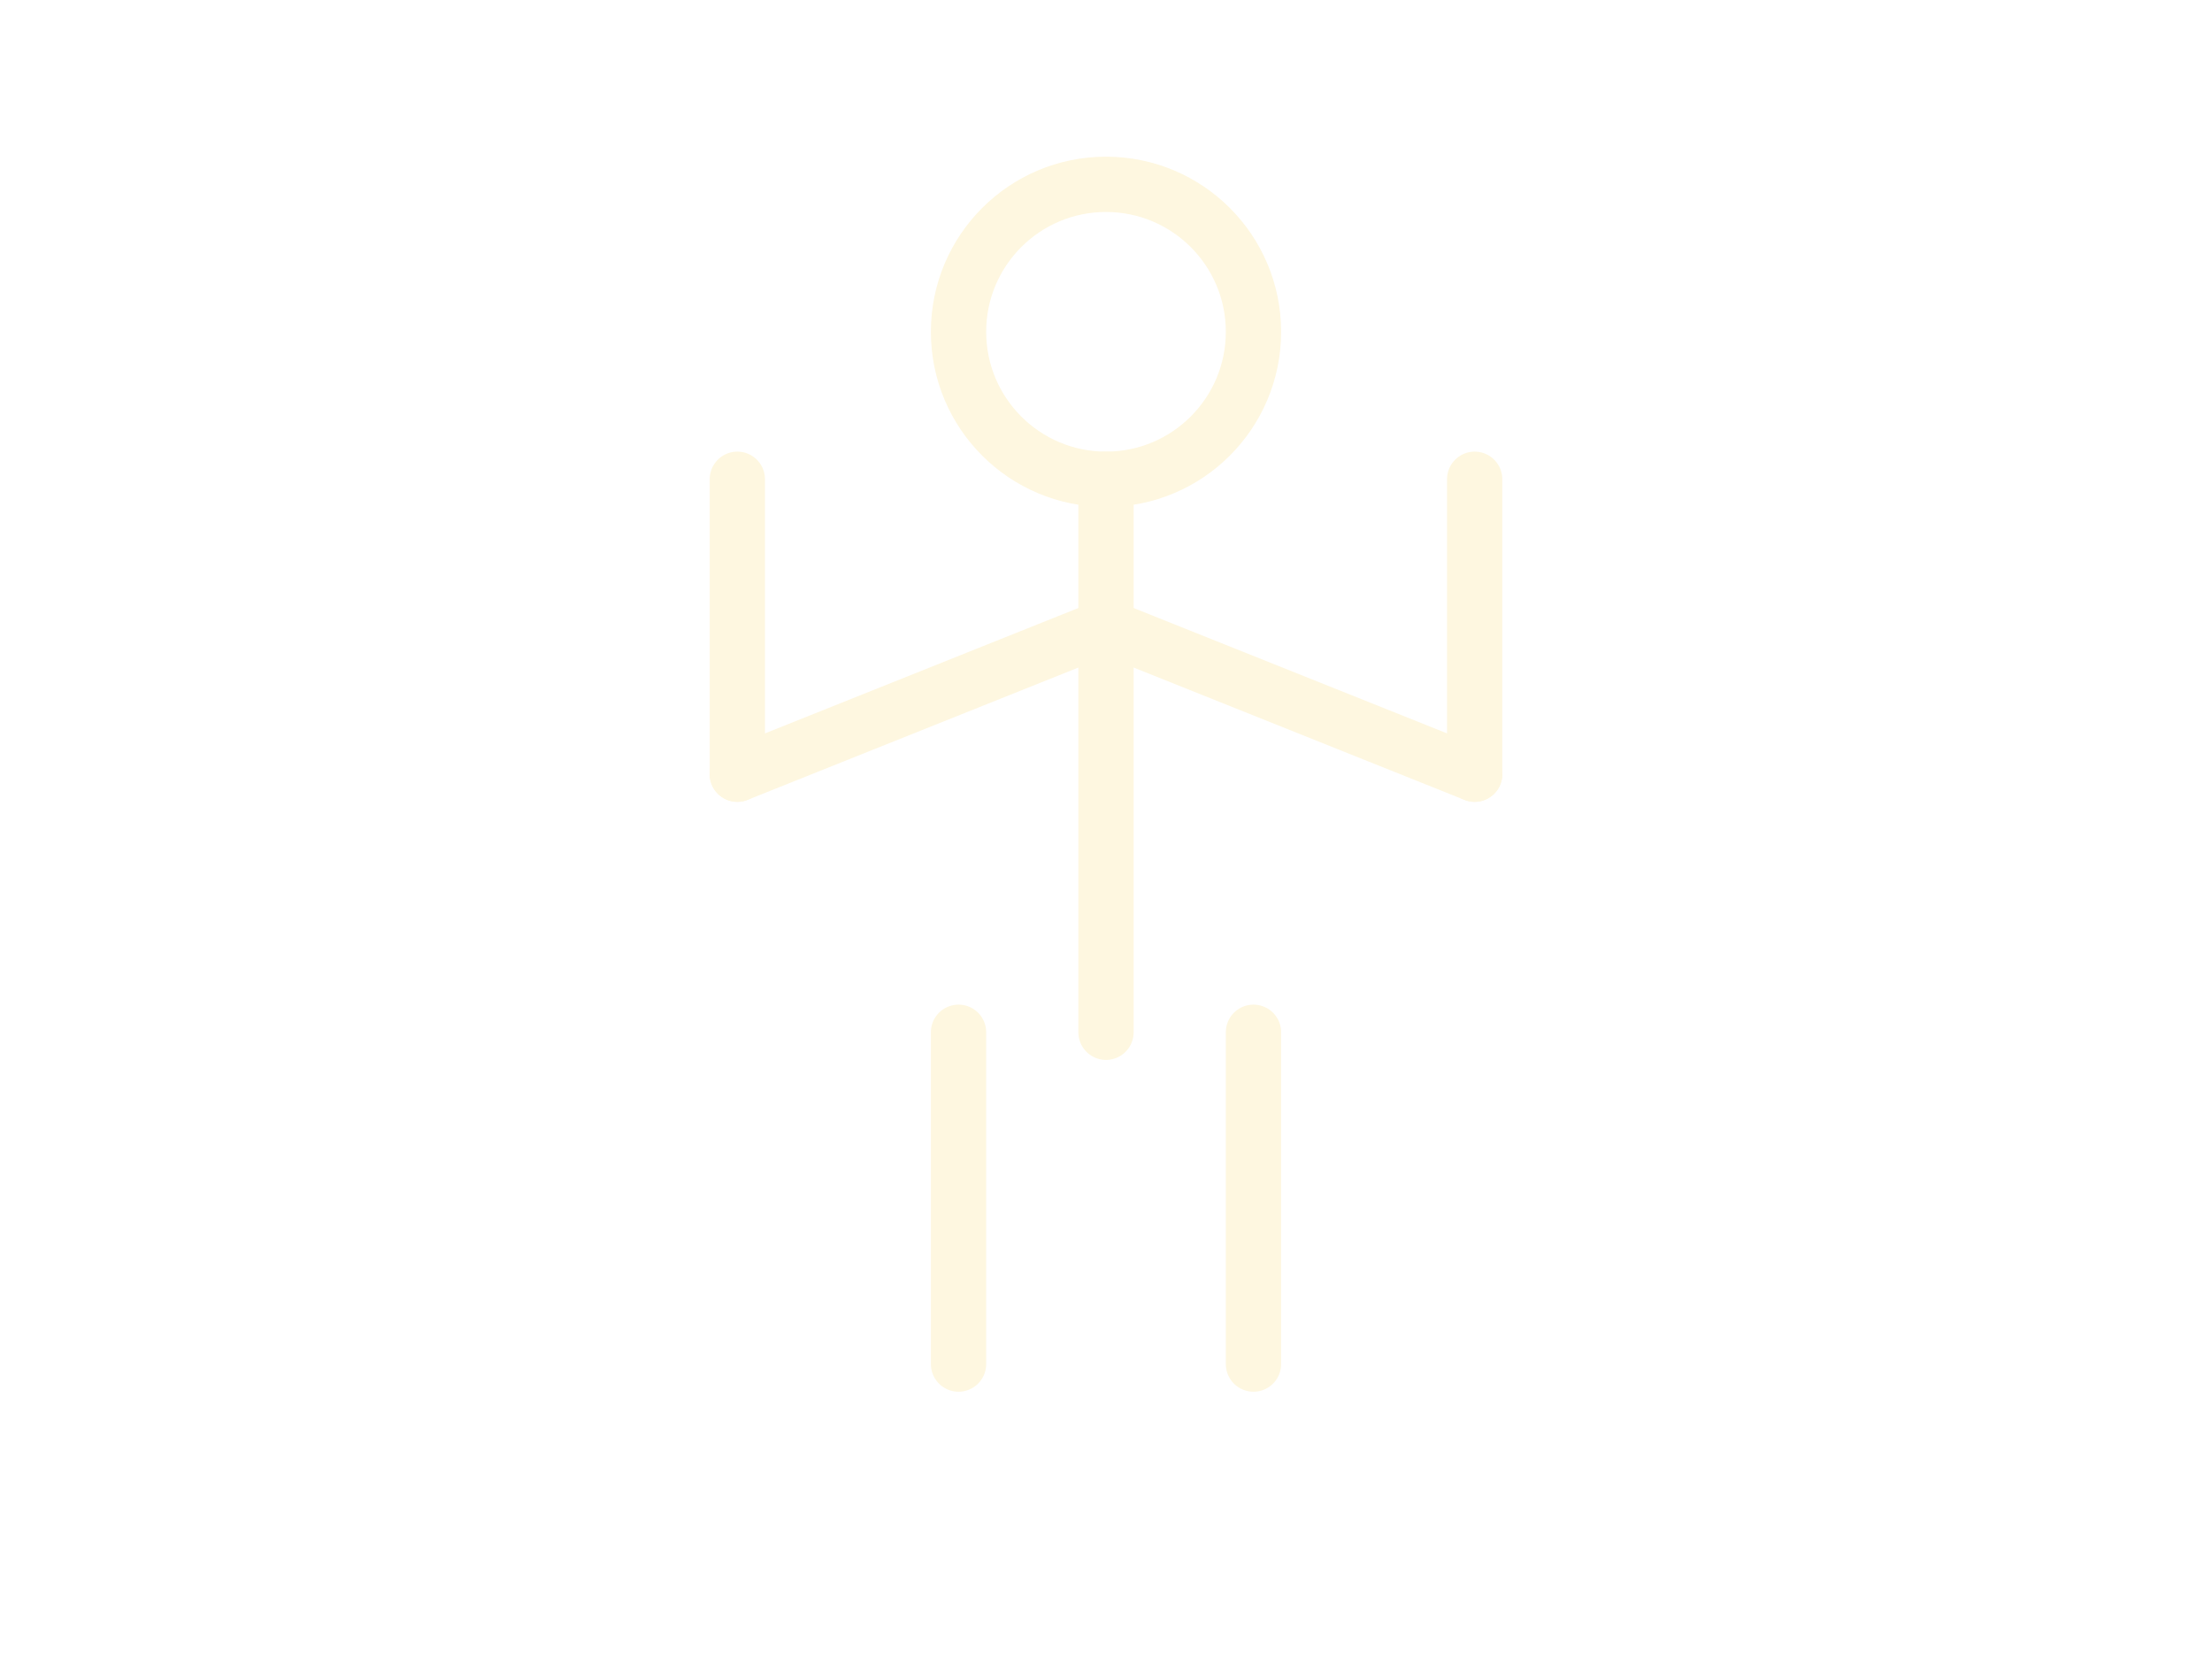
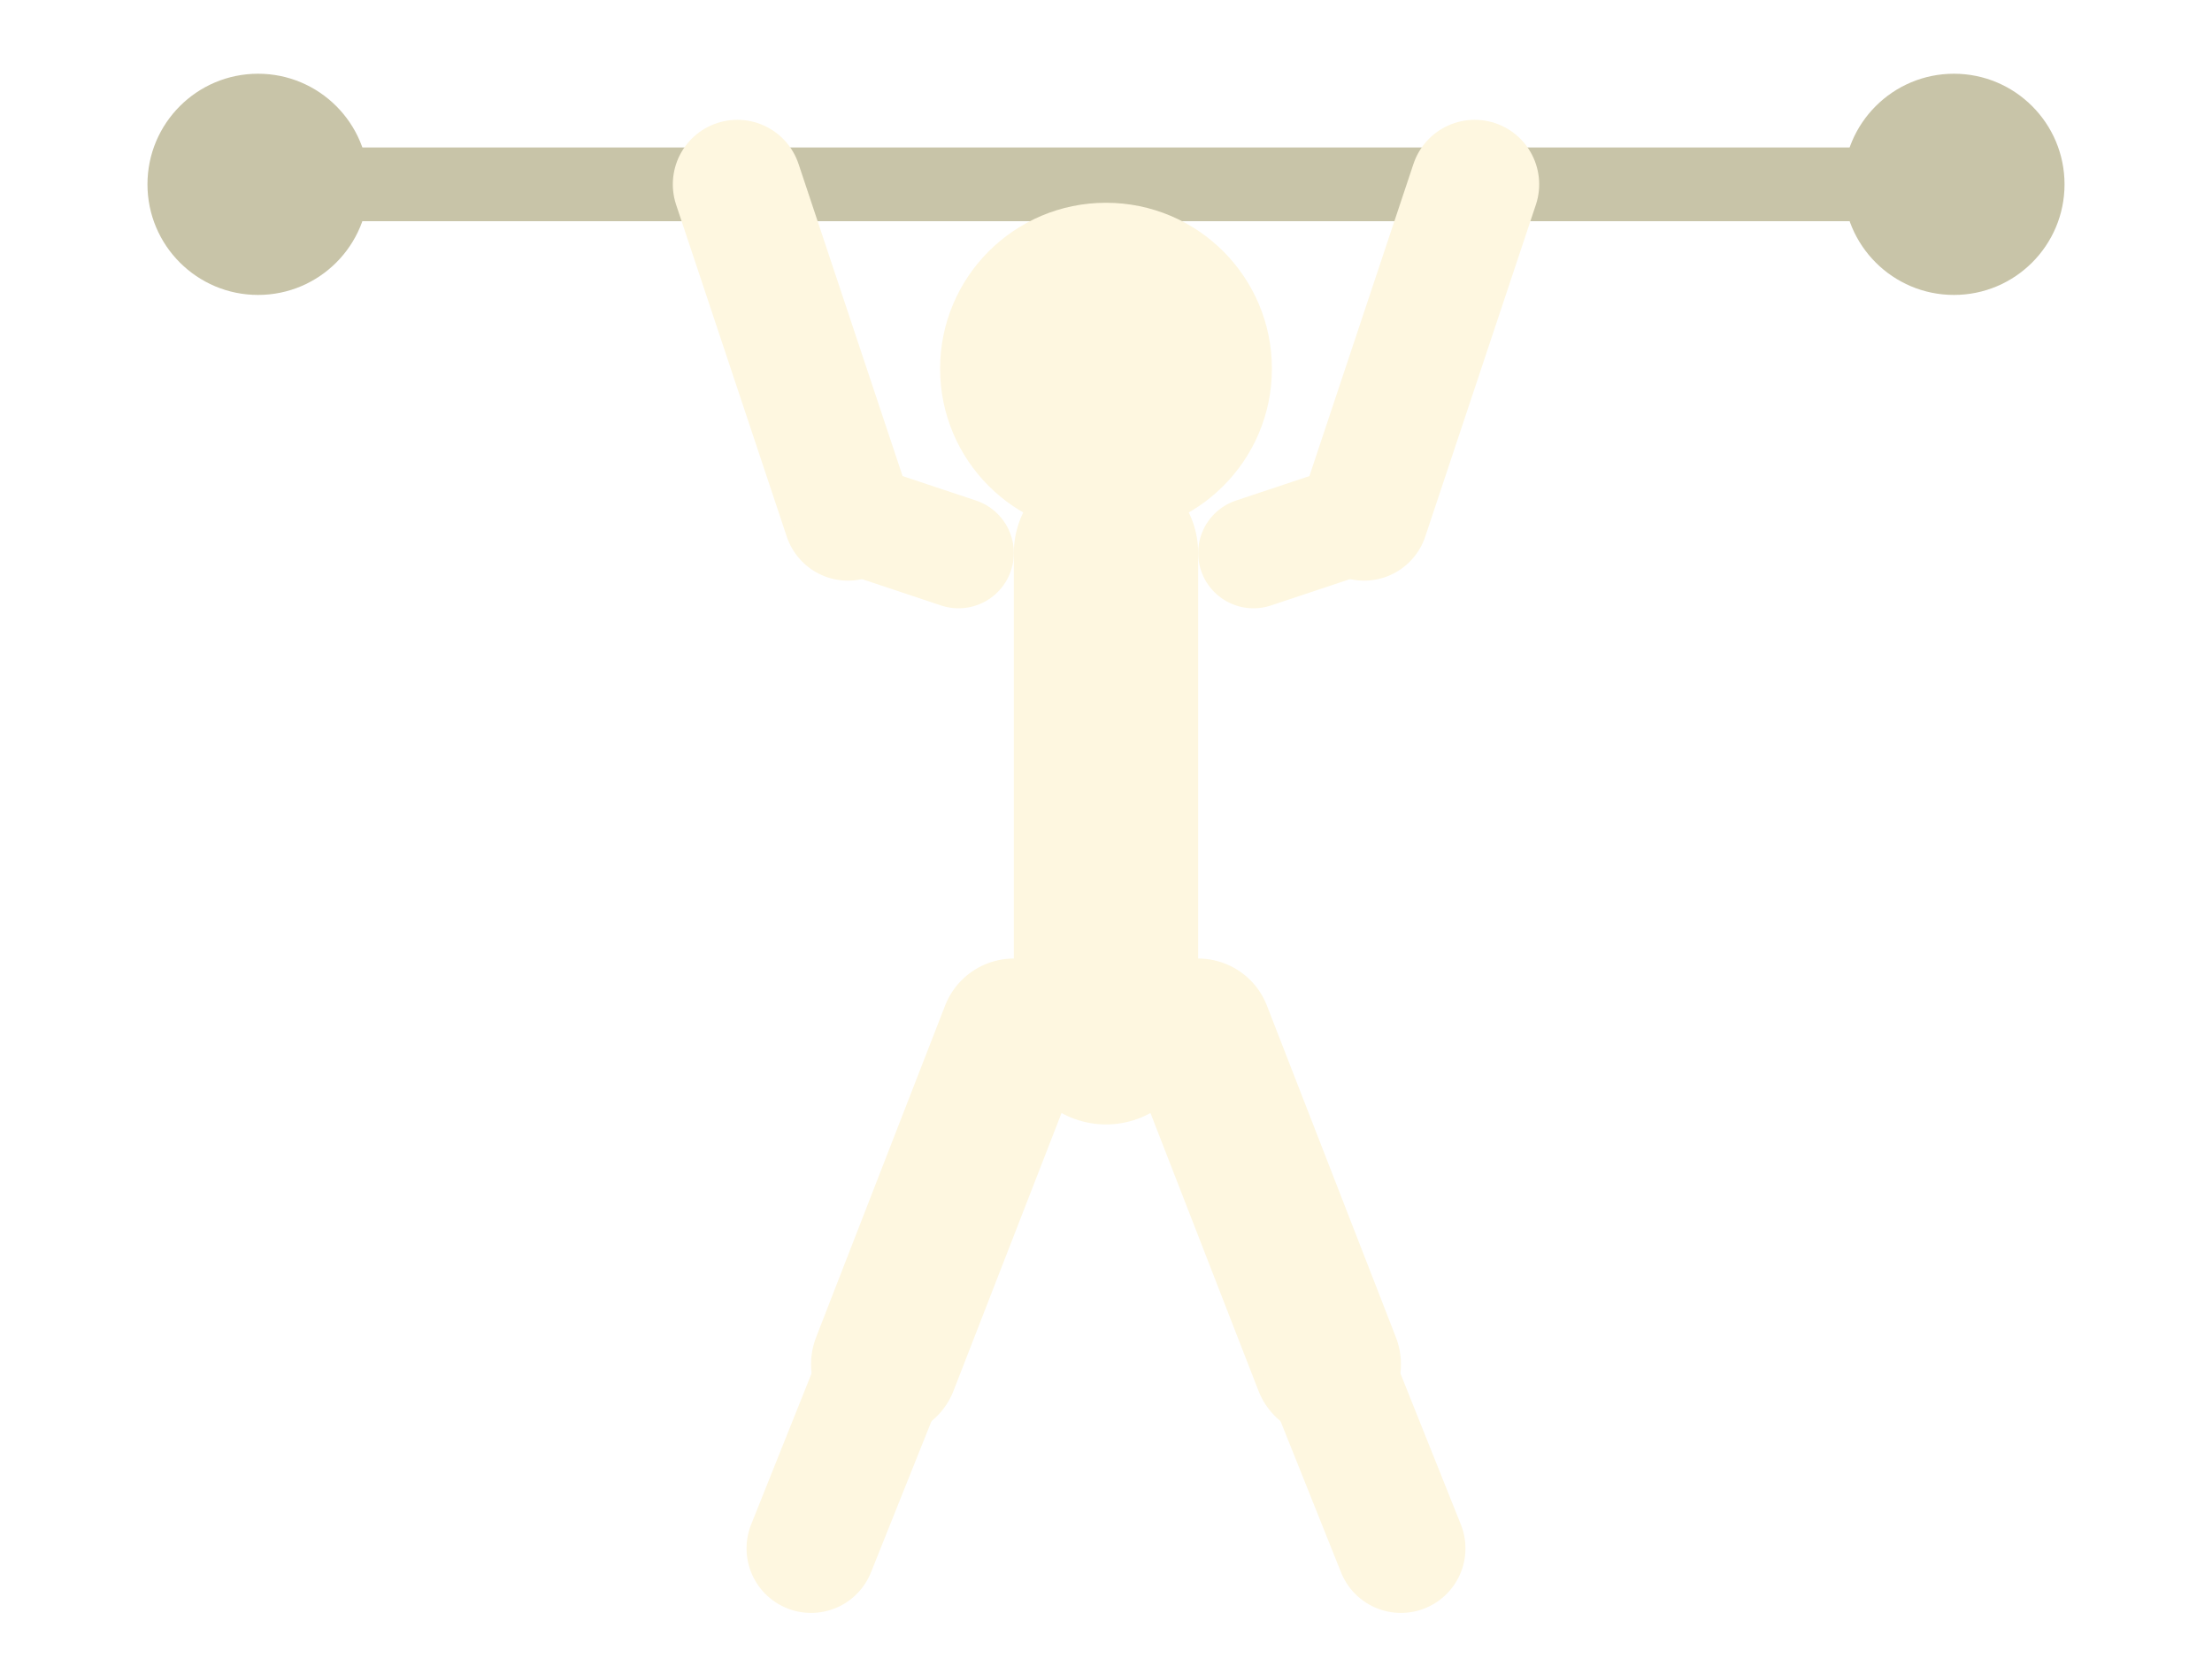
<svg xmlns="http://www.w3.org/2000/svg" viewBox="0 0 120 90" fill="none">
-   <circle cx="60" cy="18" r="8" stroke="#fef7e0" stroke-width="3" />
-   <line x1="60" y1="26" x2="60" y2="56" stroke="#fef7e0" stroke-width="3" stroke-linecap="round" />
-   <line x1="60" y1="34" x2="40" y2="42" stroke="#fef7e0" stroke-width="3" stroke-linecap="round" />
-   <line x1="60" y1="34" x2="80" y2="42" stroke="#fef7e0" stroke-width="3" stroke-linecap="round" />
-   <line x1="40" y1="42" x2="40" y2="26" stroke="#fef7e0" stroke-width="3" stroke-linecap="round" />
-   <line x1="80" y1="42" x2="80" y2="26" stroke="#fef7e0" stroke-width="3" stroke-linecap="round" />
-   <line x1="52" y1="56" x2="52" y2="74" stroke="#fef7e0" stroke-width="3" stroke-linecap="round" />
-   <line x1="68" y1="56" x2="68" y2="74" stroke="#fef7e0" stroke-width="3" stroke-linecap="round" />
+   <line x1="14" y1="10" x2="106" y2="10" stroke="#c8c4a8" stroke-width="4" stroke-linecap="round" />
+   <circle cx="14" cy="10" r="6" fill="#c8c4a8" />
+   <circle cx="106" cy="10" r="6" fill="#c8c4a8" />
+   <line x1="40" y1="10" x2="46" y2="28" stroke="#fef7e0" stroke-width="7" stroke-linecap="round" />
+   <line x1="46" y1="28" x2="52" y2="30" stroke="#fef7e0" stroke-width="6" stroke-linecap="round" />
+   <line x1="80" y1="10" x2="74" y2="28" stroke="#fef7e0" stroke-width="7" stroke-linecap="round" />
+   <line x1="74" y1="28" x2="68" y2="30" stroke="#fef7e0" stroke-width="6" stroke-linecap="round" />
+   <line x1="60" y1="30" x2="60" y2="56" stroke="#fef7e0" stroke-width="10" stroke-linecap="round" />
+   <line x1="55" y1="56" x2="48" y2="74" stroke="#fef7e0" stroke-width="8" stroke-linecap="round" />
+   <line x1="48" y1="74" x2="44" y2="84" stroke="#fef7e0" stroke-width="7" stroke-linecap="round" />
+   <line x1="65" y1="56" x2="72" y2="74" stroke="#fef7e0" stroke-width="8" stroke-linecap="round" />
+   <line x1="72" y1="74" x2="76" y2="84" stroke="#fef7e0" stroke-width="7" stroke-linecap="round" />
+   <circle cx="60" cy="20" r="9" fill="#fef7e0" />
</svg>
